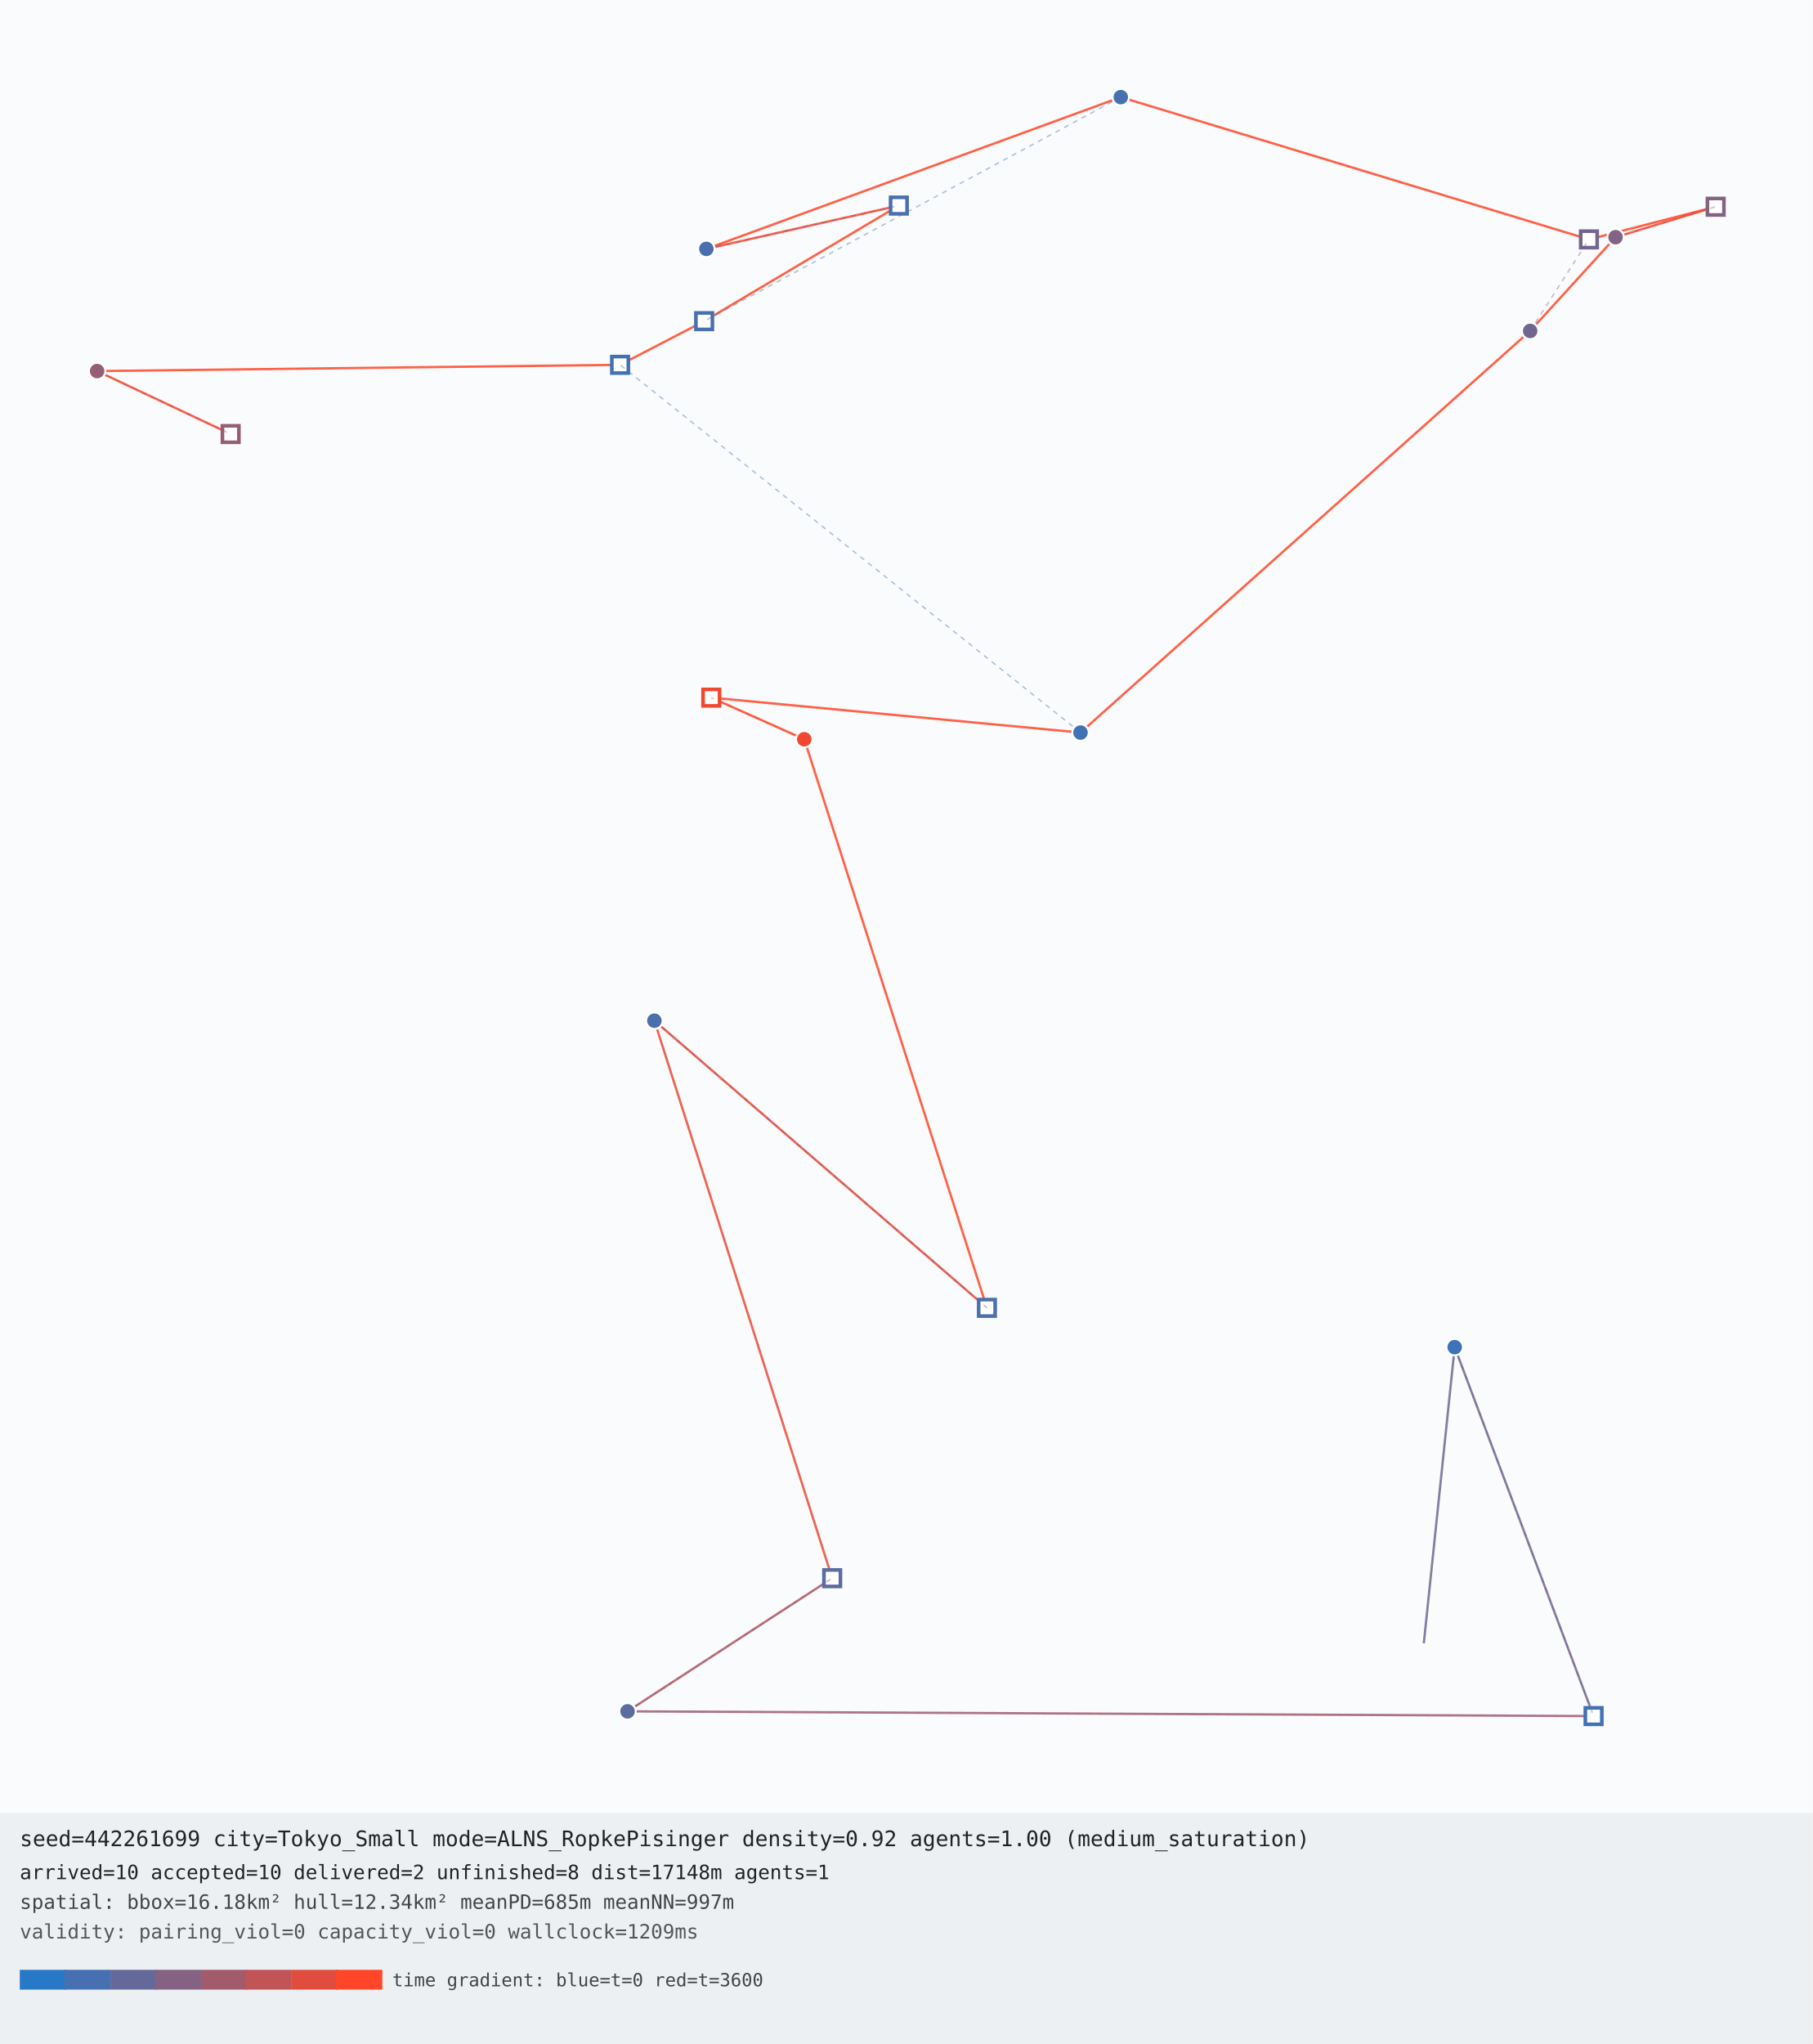
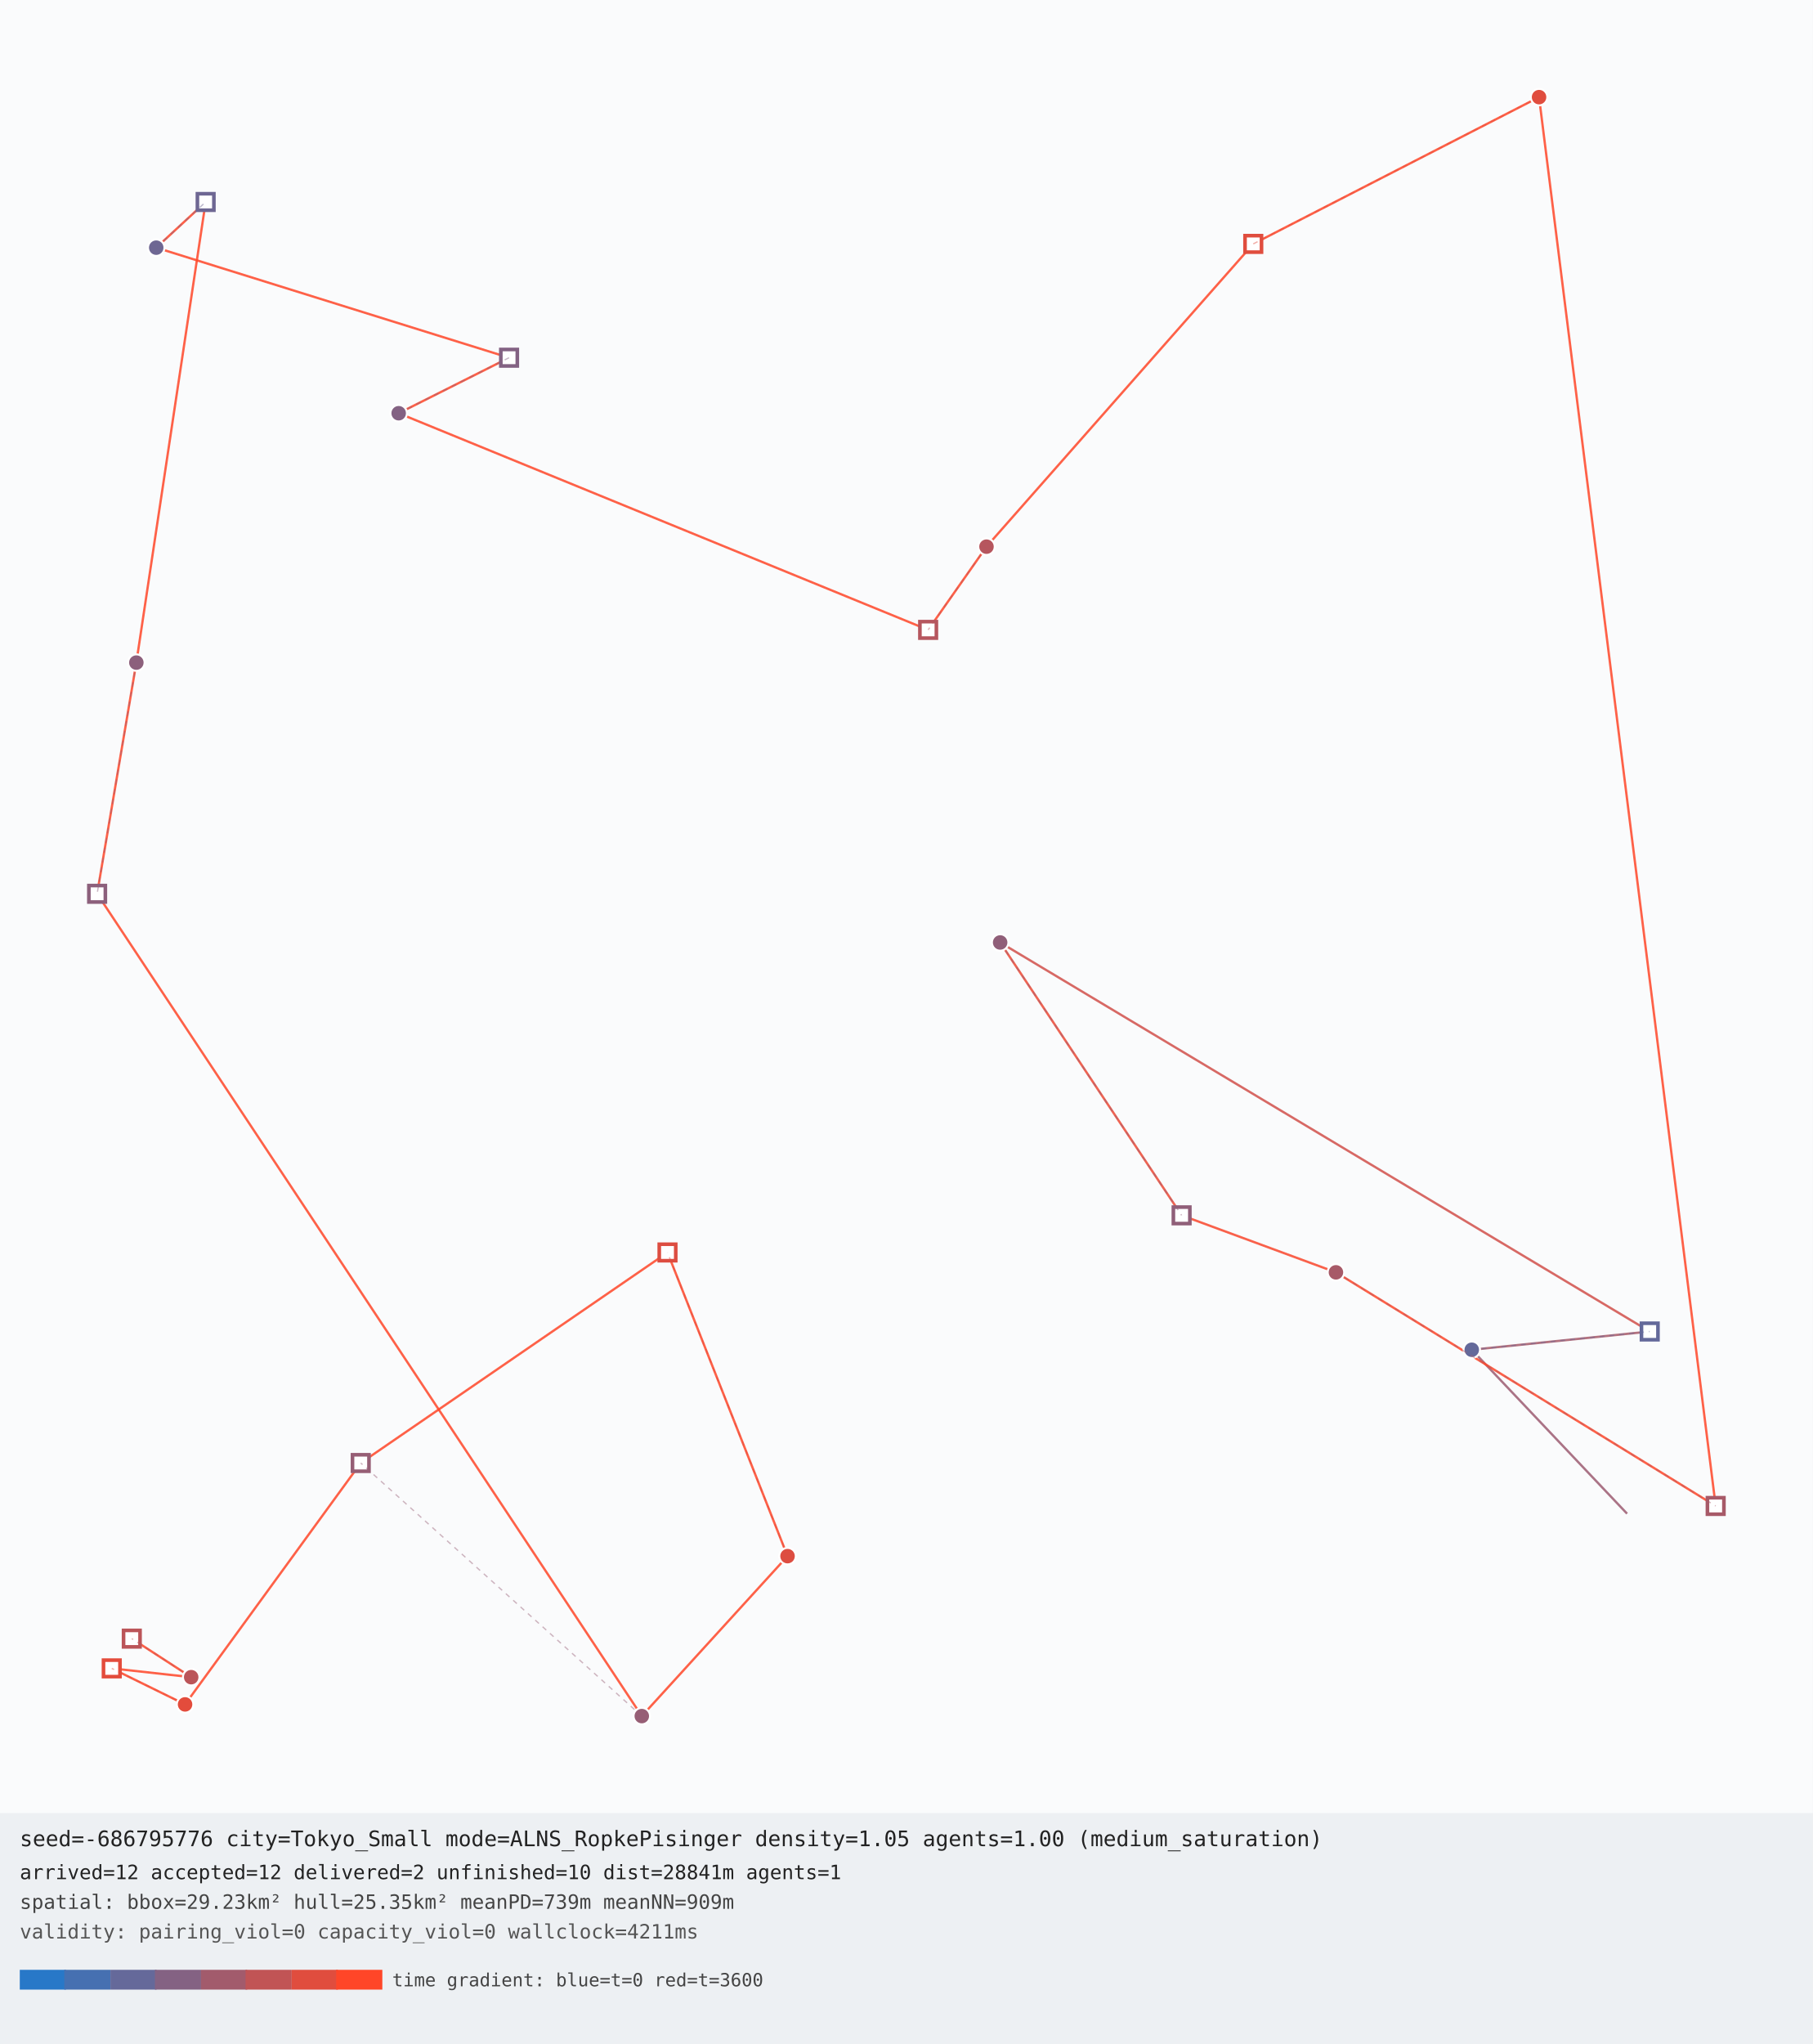
<svg xmlns="http://www.w3.org/2000/svg" width="1100" height="1240">
  <rect width="1100" height="1100" fill="#fafbfc" />
-   <line x1="863.969" y1="996.921" x2="882.703" y2="817.256" stroke="rgb(107,104,149)" stroke-width="1.4" opacity="0.85" />
-   <line x1="882.703" y1="817.256" x2="966.984" y2="1041.07" stroke="rgb(124,100,137)" stroke-width="1.4" opacity="0.85" />
-   <line x1="966.984" y1="1041.07" x2="380.781" y2="1038.19" stroke="rgb(159,92,111)" stroke-width="1.4" opacity="0.85" />
-   <line x1="380.781" y1="1038.19" x2="504.976" y2="957.415" stroke="rgb(185,86,92)" stroke-width="1.4" opacity="0.85" />
-   <line x1="504.976" y1="957.415" x2="397.093" y2="619.203" stroke="rgb(234,74,54)" stroke-width="1.4" opacity="0.85" />
-   <line x1="397.093" y1="619.203" x2="598.859" y2="793.408" stroke="rgb(245,72,46)" stroke-width="1.4" opacity="0.85" />
-   <line x1="598.859" y1="793.408" x2="488.022" y2="448.462" stroke="rgb(255,70,40)" stroke-width="1.4" opacity="0.85" />
-   <line x1="488.022" y1="448.462" x2="431.619" y2="423.232" stroke="rgb(255,70,40)" stroke-width="1.4" opacity="0.85" />
-   <line x1="431.619" y1="423.232" x2="655.66" y2="444.417" stroke="rgb(255,70,40)" stroke-width="1.4" opacity="0.85" />
-   <line x1="655.66" y1="444.417" x2="928.511" y2="200.754" stroke="rgb(255,70,40)" stroke-width="1.4" opacity="0.85" />
-   <line x1="928.511" y1="200.754" x2="980.306" y2="143.899" stroke="rgb(255,70,40)" stroke-width="1.4" opacity="0.85" />
-   <line x1="980.306" y1="143.899" x2="1041.07" y2="125.411" stroke="rgb(255,70,40)" stroke-width="1.4" opacity="0.85" />
-   <line x1="1041.07" y1="125.411" x2="964.154" y2="145.237" stroke="rgb(255,70,40)" stroke-width="1.4" opacity="0.85" />
-   <line x1="964.154" y1="145.237" x2="680.087" y2="58.929" stroke="rgb(255,70,40)" stroke-width="1.4" opacity="0.85" />
-   <line x1="680.087" y1="58.929" x2="428.614" y2="150.99" stroke="rgb(255,70,40)" stroke-width="1.4" opacity="0.85" />
-   <line x1="428.614" y1="150.99" x2="545.409" y2="124.717" stroke="rgb(255,70,40)" stroke-width="1.4" opacity="0.85" />
-   <line x1="545.409" y1="124.717" x2="427.282" y2="194.838" stroke="rgb(255,70,40)" stroke-width="1.4" opacity="0.85" />
-   <line x1="427.282" y1="194.838" x2="376.268" y2="221.324" stroke="rgb(255,70,40)" stroke-width="1.4" opacity="0.85" />
-   <line x1="376.268" y1="221.324" x2="58.929" y2="225.109" stroke="rgb(255,70,40)" stroke-width="1.4" opacity="0.85" />
-   <line x1="58.929" y1="225.109" x2="139.966" y2="263.315" stroke="rgb(255,70,40)" stroke-width="1.4" opacity="0.85" />
-   <circle cx="882.703" cy="817.256" r="5" fill="rgb(63,114,182)" stroke="white" stroke-width="1.2" />
-   <rect x="961.984" y="1036.07" width="10" height="10" fill="white" stroke="rgb(63,114,182)" stroke-width="2.2" />
-   <line x1="882.703" y1="817.256" x2="966.984" y2="1041.07" stroke="rgb(63,114,182)" stroke-width="0.8" stroke-dasharray="3,3" opacity="0.45" />
-   <circle cx="380.781" cy="1038.19" r="5" fill="rgb(91,108,161)" stroke="white" stroke-width="1.2" />
-   <rect x="499.976" y="952.415" width="10" height="10" fill="white" stroke="rgb(91,108,161)" stroke-width="2.2" />
-   <line x1="380.781" y1="1038.19" x2="504.976" y2="957.415" stroke="rgb(91,108,161)" stroke-width="0.8" stroke-dasharray="3,3" opacity="0.45" />
-   <circle cx="655.66" cy="444.417" r="5" fill="rgb(65,114,181)" stroke="white" stroke-width="1.2" />
-   <rect x="371.268" y="216.324" width="10" height="10" fill="white" stroke="rgb(65,114,181)" stroke-width="2.2" />
-   <line x1="655.66" y1="444.417" x2="376.268" y2="221.324" stroke="rgb(65,114,181)" stroke-width="0.8" stroke-dasharray="3,3" opacity="0.45" />
-   <circle cx="680.087" cy="58.929" r="5" fill="rgb(72,112,175)" stroke="white" stroke-width="1.2" />
-   <rect x="422.282" y="189.838" width="10" height="10" fill="white" stroke="rgb(72,112,175)" stroke-width="2.2" />
-   <line x1="680.087" y1="58.929" x2="427.282" y2="194.838" stroke="rgb(72,112,175)" stroke-width="0.8" stroke-dasharray="3,3" opacity="0.45" />
-   <circle cx="428.614" cy="150.99" r="5" fill="rgb(74,111,174)" stroke="white" stroke-width="1.2" />
-   <rect x="540.409" y="119.717" width="10" height="10" fill="white" stroke="rgb(74,111,174)" stroke-width="2.2" />
-   <line x1="428.614" y1="150.99" x2="545.409" y2="124.717" stroke="rgb(74,111,174)" stroke-width="0.8" stroke-dasharray="3,3" opacity="0.45" />
-   <circle cx="397.093" cy="619.203" r="5" fill="rgb(76,111,172)" stroke="white" stroke-width="1.2" />
-   <rect x="593.859" y="788.408" width="10" height="10" fill="white" stroke="rgb(76,111,172)" stroke-width="2.2" />
-   <line x1="397.093" y1="619.203" x2="598.859" y2="793.408" stroke="rgb(76,111,172)" stroke-width="0.8" stroke-dasharray="3,3" opacity="0.45" />
-   <circle cx="928.511" cy="200.754" r="5" fill="rgb(114,102,144)" stroke="white" stroke-width="1.2" />
-   <rect x="959.154" y="140.237" width="10" height="10" fill="white" stroke="rgb(114,102,144)" stroke-width="2.2" />
-   <line x1="928.511" y1="200.754" x2="964.154" y2="145.237" stroke="rgb(114,102,144)" stroke-width="0.8" stroke-dasharray="3,3" opacity="0.45" />
-   <circle cx="980.306" cy="143.899" r="5" fill="rgb(130,99,132)" stroke="white" stroke-width="1.2" />
-   <rect x="1036.07" y="120.411" width="10" height="10" fill="white" stroke="rgb(130,99,132)" stroke-width="2.2" />
-   <line x1="980.306" y1="143.899" x2="1041.07" y2="125.411" stroke="rgb(130,99,132)" stroke-width="0.8" stroke-dasharray="3,3" opacity="0.45" />
-   <circle cx="58.929" cy="225.109" r="5" fill="rgb(149,94,118)" stroke="white" stroke-width="1.2" />
-   <rect x="134.966" y="258.315" width="10" height="10" fill="white" stroke="rgb(149,94,118)" stroke-width="2.2" />
-   <line x1="58.929" y1="225.109" x2="139.966" y2="263.315" stroke="rgb(149,94,118)" stroke-width="0.8" stroke-dasharray="3,3" opacity="0.45" />
-   <circle cx="488.022" cy="448.462" r="5" fill="rgb(240,73,50)" stroke="white" stroke-width="1.2" />
-   <rect x="426.619" y="418.232" width="10" height="10" fill="white" stroke="rgb(240,73,50)" stroke-width="2.2" />
-   <line x1="488.022" y1="448.462" x2="431.619" y2="423.232" stroke="rgb(240,73,50)" stroke-width="0.8" stroke-dasharray="3,3" opacity="0.45" />
+   <line x1="987.306" y1="918.275" x2="893.068" y2="818.833" stroke="rgb(156,92,113)" stroke-width="1.4" opacity="0.85" />
+   <line x1="893.068" y1="818.833" x2="1001.05" y2="807.757" stroke="rgb(167,90,105)" stroke-width="1.4" opacity="0.85" />
+   <line x1="1001.05" y1="807.757" x2="606.888" y2="571.753" stroke="rgb(209,80,74)" stroke-width="1.4" opacity="0.85" />
+   <line x1="606.888" y1="571.753" x2="717.007" y2="737.283" stroke="rgb(236,74,53)" stroke-width="1.4" opacity="0.85" />
+   <line x1="717.007" y1="737.283" x2="810.647" y2="771.868" stroke="rgb(249,71,44)" stroke-width="1.4" opacity="0.85" />
+   <line x1="810.647" y1="771.868" x2="1041.07" y2="913.598" stroke="rgb(255,70,40)" stroke-width="1.4" opacity="0.85" />
+   <line x1="1041.07" y1="913.598" x2="933.899" y2="58.929" stroke="rgb(255,70,40)" stroke-width="1.4" opacity="0.85" />
+   <line x1="933.899" y1="58.929" x2="760.484" y2="147.961" stroke="rgb(255,70,40)" stroke-width="1.4" opacity="0.85" />
+   <line x1="760.484" y1="147.961" x2="598.606" y2="331.631" stroke="rgb(255,70,40)" stroke-width="1.4" opacity="0.85" />
+   <line x1="598.606" y1="331.631" x2="563.198" y2="382.115" stroke="rgb(255,70,40)" stroke-width="1.4" opacity="0.85" />
+   <line x1="563.198" y1="382.115" x2="241.92" y2="250.686" stroke="rgb(255,70,40)" stroke-width="1.4" opacity="0.85" />
+   <line x1="241.92" y1="250.686" x2="308.901" y2="217.011" stroke="rgb(255,70,40)" stroke-width="1.4" opacity="0.85" />
+   <line x1="308.901" y1="217.011" x2="94.8" y2="150.243" stroke="rgb(255,70,40)" stroke-width="1.4" opacity="0.85" />
+   <line x1="94.8" y1="150.243" x2="124.787" y2="122.532" stroke="rgb(255,70,40)" stroke-width="1.4" opacity="0.85" />
+   <line x1="124.787" y1="122.532" x2="82.736" y2="401.967" stroke="rgb(255,70,40)" stroke-width="1.4" opacity="0.85" />
+   <line x1="82.736" y1="401.967" x2="58.929" y2="542.221" stroke="rgb(255,70,40)" stroke-width="1.4" opacity="0.85" />
+   <line x1="58.929" y1="542.221" x2="389.436" y2="1041.07" stroke="rgb(255,70,40)" stroke-width="1.4" opacity="0.85" />
+   <line x1="389.436" y1="1041.07" x2="477.878" y2="944.039" stroke="rgb(255,70,40)" stroke-width="1.4" opacity="0.85" />
+   <line x1="477.878" y1="944.039" x2="405.038" y2="759.816" stroke="rgb(255,70,40)" stroke-width="1.4" opacity="0.85" />
+   <line x1="405.038" y1="759.816" x2="218.896" y2="887.536" stroke="rgb(255,70,40)" stroke-width="1.4" opacity="0.85" />
+   <line x1="218.896" y1="887.536" x2="112.3" y2="1033.98" stroke="rgb(255,70,40)" stroke-width="1.4" opacity="0.85" />
+   <line x1="112.3" y1="1033.98" x2="67.802" y2="1012.13" stroke="rgb(255,70,40)" stroke-width="1.4" opacity="0.85" />
+   <line x1="67.802" y1="1012.13" x2="116.016" y2="1017.46" stroke="rgb(255,70,40)" stroke-width="1.4" opacity="0.85" />
+   <line x1="116.016" y1="1017.46" x2="79.976" y2="994.081" stroke="rgb(255,70,40)" stroke-width="1.4" opacity="0.85" />
+   <circle cx="893.068" cy="818.833" r="5" fill="rgb(100,105,154)" stroke="white" stroke-width="1.2" />
+   <rect x="996.048" y="802.757" width="10" height="10" fill="white" stroke="rgb(100,105,154)" stroke-width="2.2" />
+   <line x1="893.068" y1="818.833" x2="1001.05" y2="807.757" stroke="rgb(100,105,154)" stroke-width="0.8" stroke-dasharray="3,3" opacity="0.45" />
+   <circle cx="606.888" cy="571.753" r="5" fill="rgb(144,95,121)" stroke="white" stroke-width="1.2" />
+   <rect x="712.007" y="732.283" width="10" height="10" fill="white" stroke="rgb(144,95,121)" stroke-width="2.2" />
+   <line x1="606.888" y1="571.753" x2="717.007" y2="737.283" stroke="rgb(144,95,121)" stroke-width="0.8" stroke-dasharray="3,3" opacity="0.45" />
+   <circle cx="94.8" cy="150.243" r="5" fill="rgb(110,103,147)" stroke="white" stroke-width="1.2" />
+   <rect x="119.787" y="117.532" width="10" height="10" fill="white" stroke="rgb(110,103,147)" stroke-width="2.2" />
+   <line x1="94.8" y1="150.243" x2="124.787" y2="122.532" stroke="rgb(110,103,147)" stroke-width="0.8" stroke-dasharray="3,3" opacity="0.45" />
+   <circle cx="241.92" cy="250.686" r="5" fill="rgb(131,98,131)" stroke="white" stroke-width="1.2" />
+   <rect x="303.901" y="212.011" width="10" height="10" fill="white" stroke="rgb(131,98,131)" stroke-width="2.2" />
+   <line x1="241.92" y1="250.686" x2="308.901" y2="217.011" stroke="rgb(131,98,131)" stroke-width="0.8" stroke-dasharray="3,3" opacity="0.45" />
+   <circle cx="82.736" cy="401.967" r="5" fill="rgb(140,96,124)" stroke="white" stroke-width="1.2" />
+   <rect x="53.929" y="537.221" width="10" height="10" fill="white" stroke="rgb(140,96,124)" stroke-width="2.2" />
+   <line x1="82.736" y1="401.967" x2="58.929" y2="542.221" stroke="rgb(140,96,124)" stroke-width="0.8" stroke-dasharray="3,3" opacity="0.45" />
+   <circle cx="389.436" cy="1041.07" r="5" fill="rgb(150,94,117)" stroke="white" stroke-width="1.2" />
+   <rect x="213.896" y="882.536" width="10" height="10" fill="white" stroke="rgb(150,94,117)" stroke-width="2.2" />
+   <line x1="389.436" y1="1041.07" x2="218.896" y2="887.536" stroke="rgb(150,94,117)" stroke-width="0.8" stroke-dasharray="3,3" opacity="0.45" />
+   <circle cx="810.647" cy="771.868" r="5" fill="rgb(167,90,104)" stroke="white" stroke-width="1.2" />
+   <rect x="1036.07" y="908.598" width="10" height="10" fill="white" stroke="rgb(167,90,104)" stroke-width="2.2" />
+   <line x1="810.647" y1="771.868" x2="1041.07" y2="913.598" stroke="rgb(167,90,104)" stroke-width="0.8" stroke-dasharray="3,3" opacity="0.45" />
+   <circle cx="598.606" cy="331.631" r="5" fill="rgb(182,86,94)" stroke="white" stroke-width="1.2" />
+   <rect x="558.198" y="377.115" width="10" height="10" fill="white" stroke="rgb(182,86,94)" stroke-width="2.2" />
+   <line x1="598.606" y1="331.631" x2="563.198" y2="382.115" stroke="rgb(182,86,94)" stroke-width="0.8" stroke-dasharray="3,3" opacity="0.45" />
+   <circle cx="116.016" cy="1017.46" r="5" fill="rgb(187,85,89)" stroke="white" stroke-width="1.2" />
+   <rect x="74.976" y="989.081" width="10" height="10" fill="white" stroke="rgb(187,85,89)" stroke-width="2.2" />
+   <line x1="116.016" y1="1017.46" x2="79.976" y2="994.081" stroke="rgb(187,85,89)" stroke-width="0.8" stroke-dasharray="3,3" opacity="0.45" />
+   <circle cx="477.878" cy="944.039" r="5" fill="rgb(221,77,65)" stroke="white" stroke-width="1.2" />
+   <rect x="400.038" y="754.816" width="10" height="10" fill="white" stroke="rgb(221,77,65)" stroke-width="2.2" />
+   <line x1="477.878" y1="944.039" x2="405.038" y2="759.816" stroke="rgb(221,77,65)" stroke-width="0.8" stroke-dasharray="3,3" opacity="0.45" />
+   <circle cx="933.899" cy="58.929" r="5" fill="rgb(224,77,62)" stroke="white" stroke-width="1.2" />
+   <rect x="755.484" y="142.961" width="10" height="10" fill="white" stroke="rgb(224,77,62)" stroke-width="2.2" />
+   <line x1="933.899" y1="58.929" x2="760.484" y2="147.961" stroke="rgb(224,77,62)" stroke-width="0.8" stroke-dasharray="3,3" opacity="0.45" />
+   <circle cx="112.3" cy="1033.98" r="5" fill="rgb(227,76,60)" stroke="white" stroke-width="1.2" />
+   <rect x="62.802" y="1007.13" width="10" height="10" fill="white" stroke="rgb(227,76,60)" stroke-width="2.2" />
+   <line x1="112.3" y1="1033.98" x2="67.802" y2="1012.13" stroke="rgb(227,76,60)" stroke-width="0.8" stroke-dasharray="3,3" opacity="0.45" />
  <rect y="1100" width="1100" height="140" fill="#edf0f3" />
-   <text x="12" y="1120" font-family="monospace" font-size="13" fill="#222">seed=442261699  city=Tokyo_Small  mode=ALNS_RopkePisinger  density=0.92  agents=1.00  (medium_saturation)</text>
-   <text x="12" y="1140" font-family="monospace" font-size="12" fill="#222">arrived=10 accepted=10 delivered=2 unfinished=8 dist=17148m agents=1</text>
-   <text x="12" y="1158" font-family="monospace" font-size="12" fill="#444">spatial: bbox=16.18km² hull=12.34km² meanPD=685m meanNN=997m</text>
-   <text x="12" y="1176" font-family="monospace" font-size="12" fill="#555">validity: pairing_viol=0 capacity_viol=0 wallclock=1209ms</text>
+   <text x="12" y="1120" font-family="monospace" font-size="13" fill="#222">seed=-686795776  city=Tokyo_Small  mode=ALNS_RopkePisinger  density=1.05  agents=1.00  (medium_saturation)</text>
+   <text x="12" y="1140" font-family="monospace" font-size="12" fill="#222">arrived=12 accepted=12 delivered=2 unfinished=10 dist=28841m agents=1</text>
+   <text x="12" y="1158" font-family="monospace" font-size="12" fill="#444">spatial: bbox=29.23km² hull=25.35km² meanPD=739m meanNN=909m</text>
+   <text x="12" y="1176" font-family="monospace" font-size="12" fill="#555">validity: pairing_viol=0 capacity_viol=0 wallclock=4211ms</text>
  <rect x="12" y="1195" width="28" height="12" fill="rgb(40,120,200)" />
  <rect x="39" y="1195" width="28" height="12" fill="rgb(70,112,177)" />
  <rect x="67" y="1195" width="28" height="12" fill="rgb(101,105,154)" />
  <rect x="94" y="1195" width="28" height="12" fill="rgb(132,98,131)" />
  <rect x="122" y="1195" width="28" height="12" fill="rgb(162,91,108)" />
  <rect x="149" y="1195" width="28" height="12" fill="rgb(193,84,85)" />
  <rect x="177" y="1195" width="28" height="12" fill="rgb(224,77,62)" />
  <rect x="204" y="1195" width="28" height="12" fill="rgb(255,70,40)" />
  <text x="238" y="1205" font-family="monospace" font-size="11" fill="#444">time gradient: blue=t=0  red=t=3600</text>
</svg>
